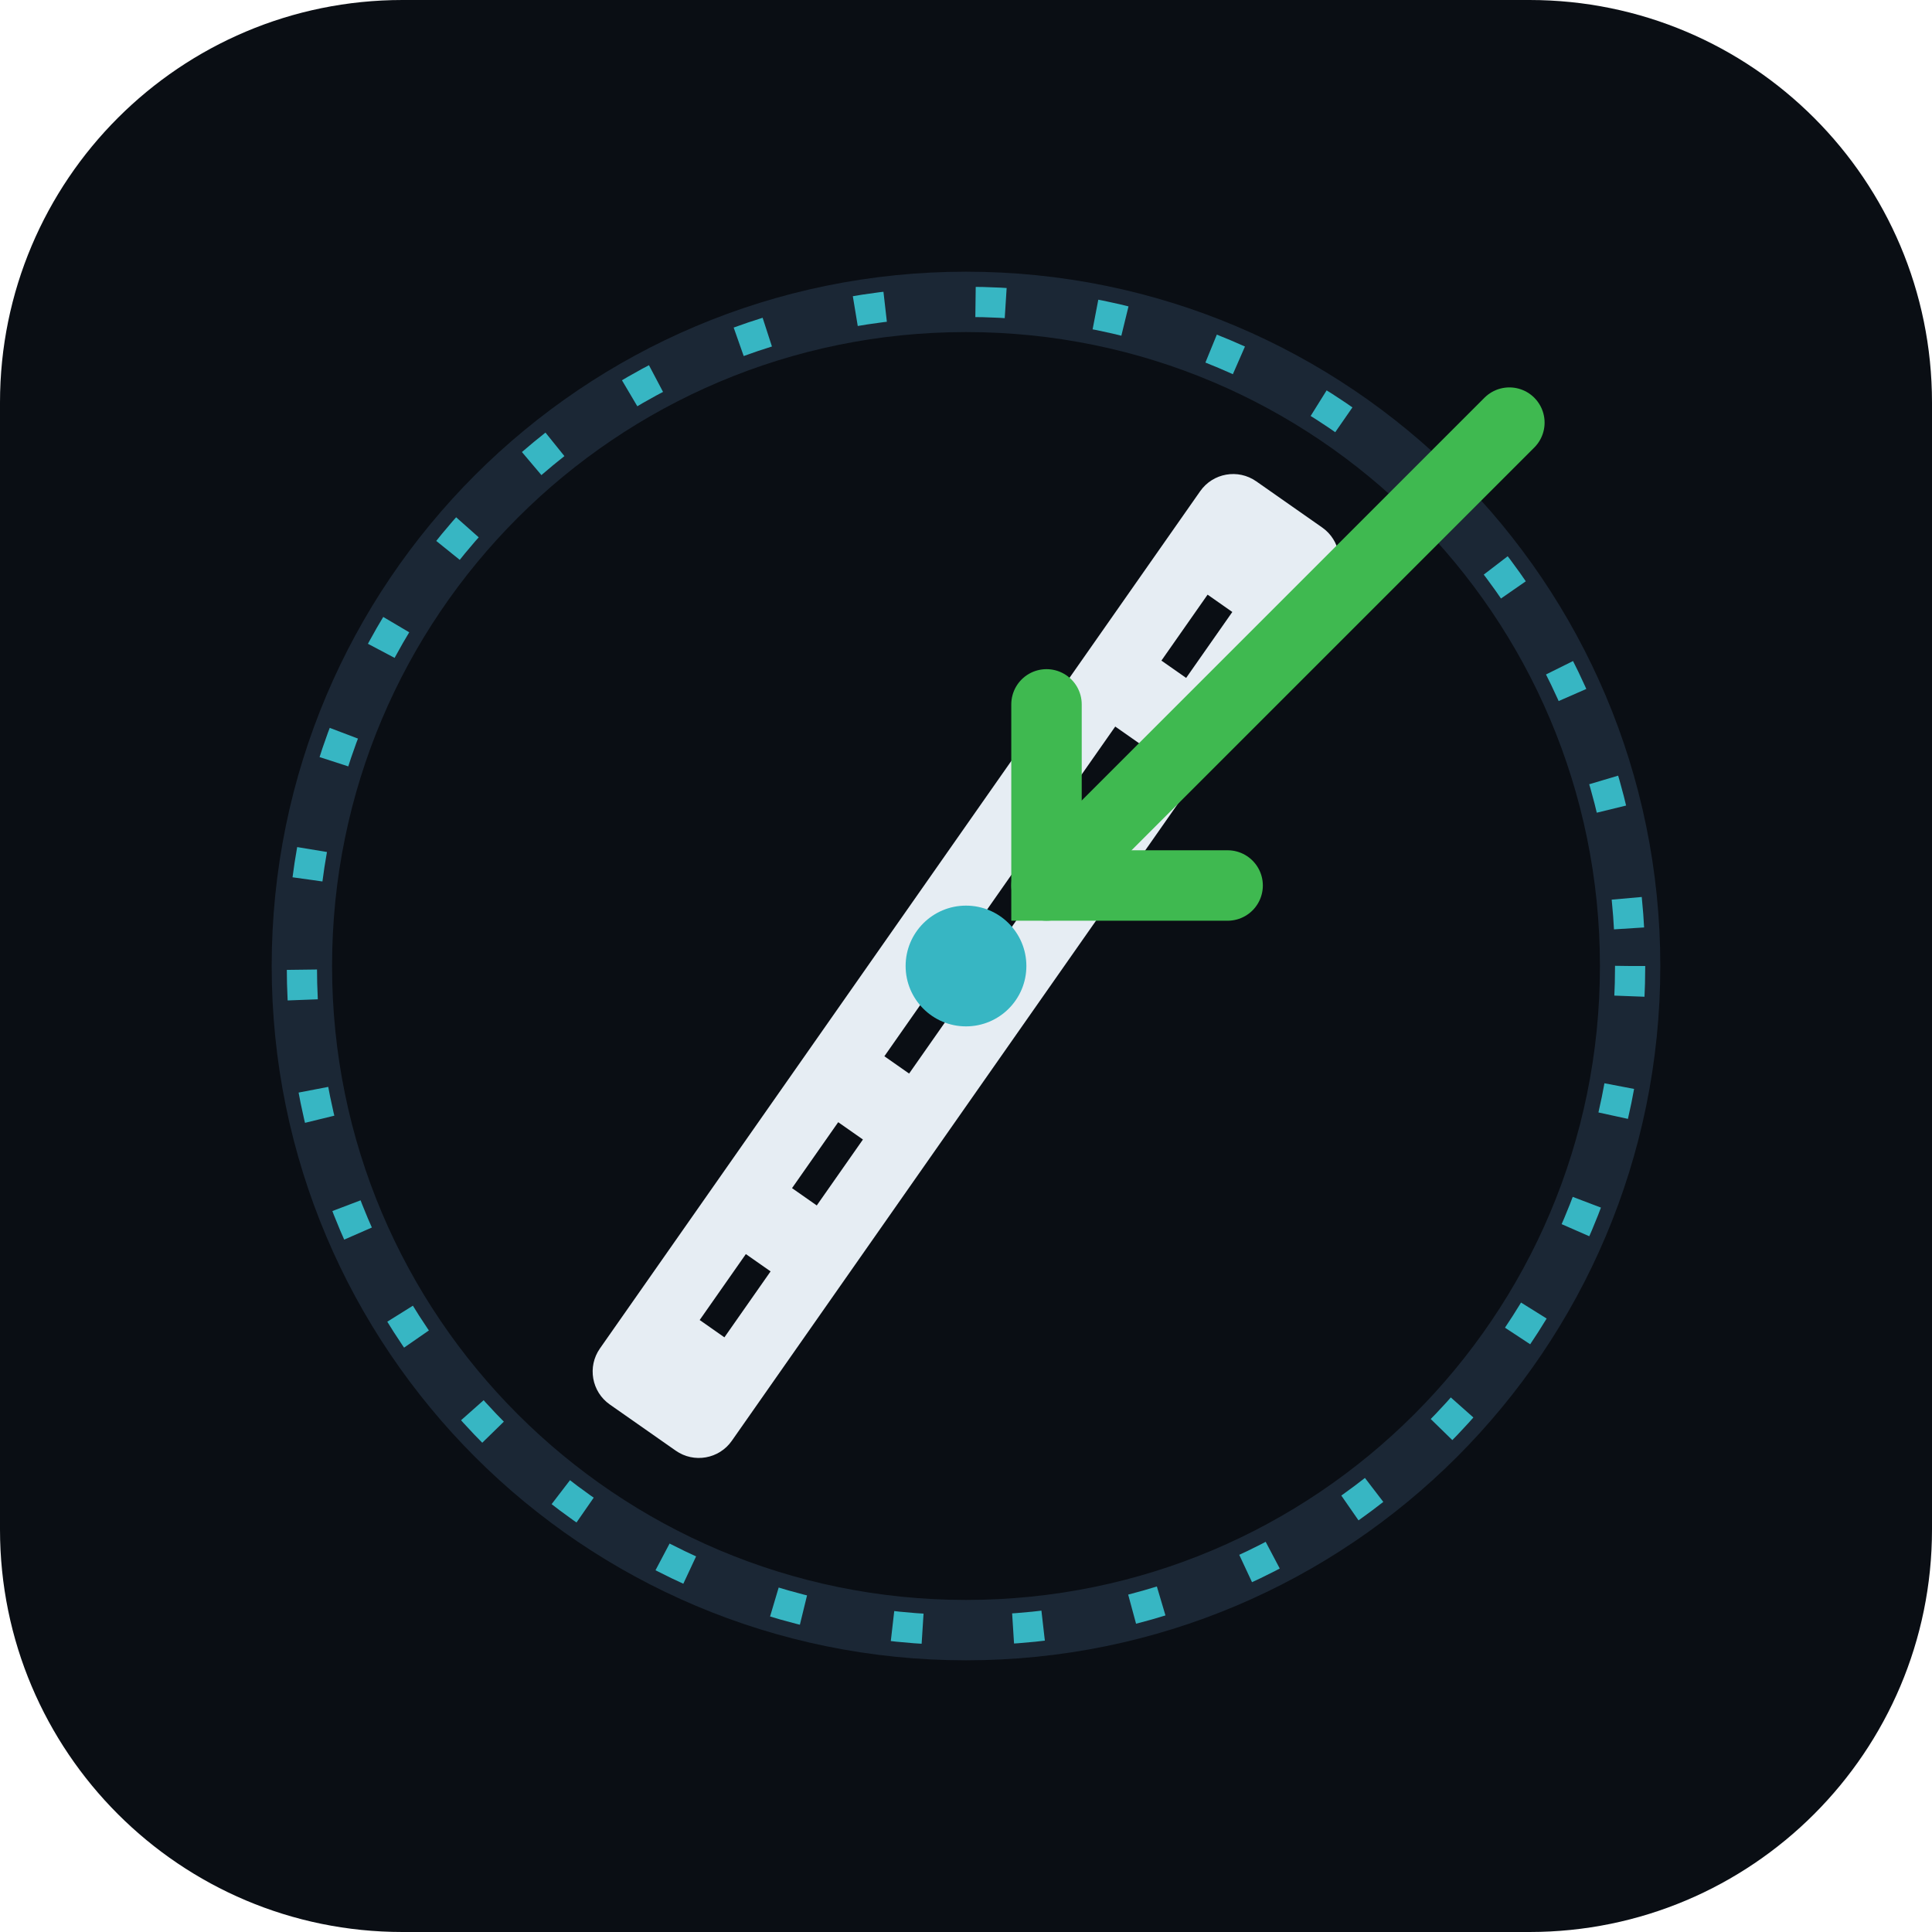
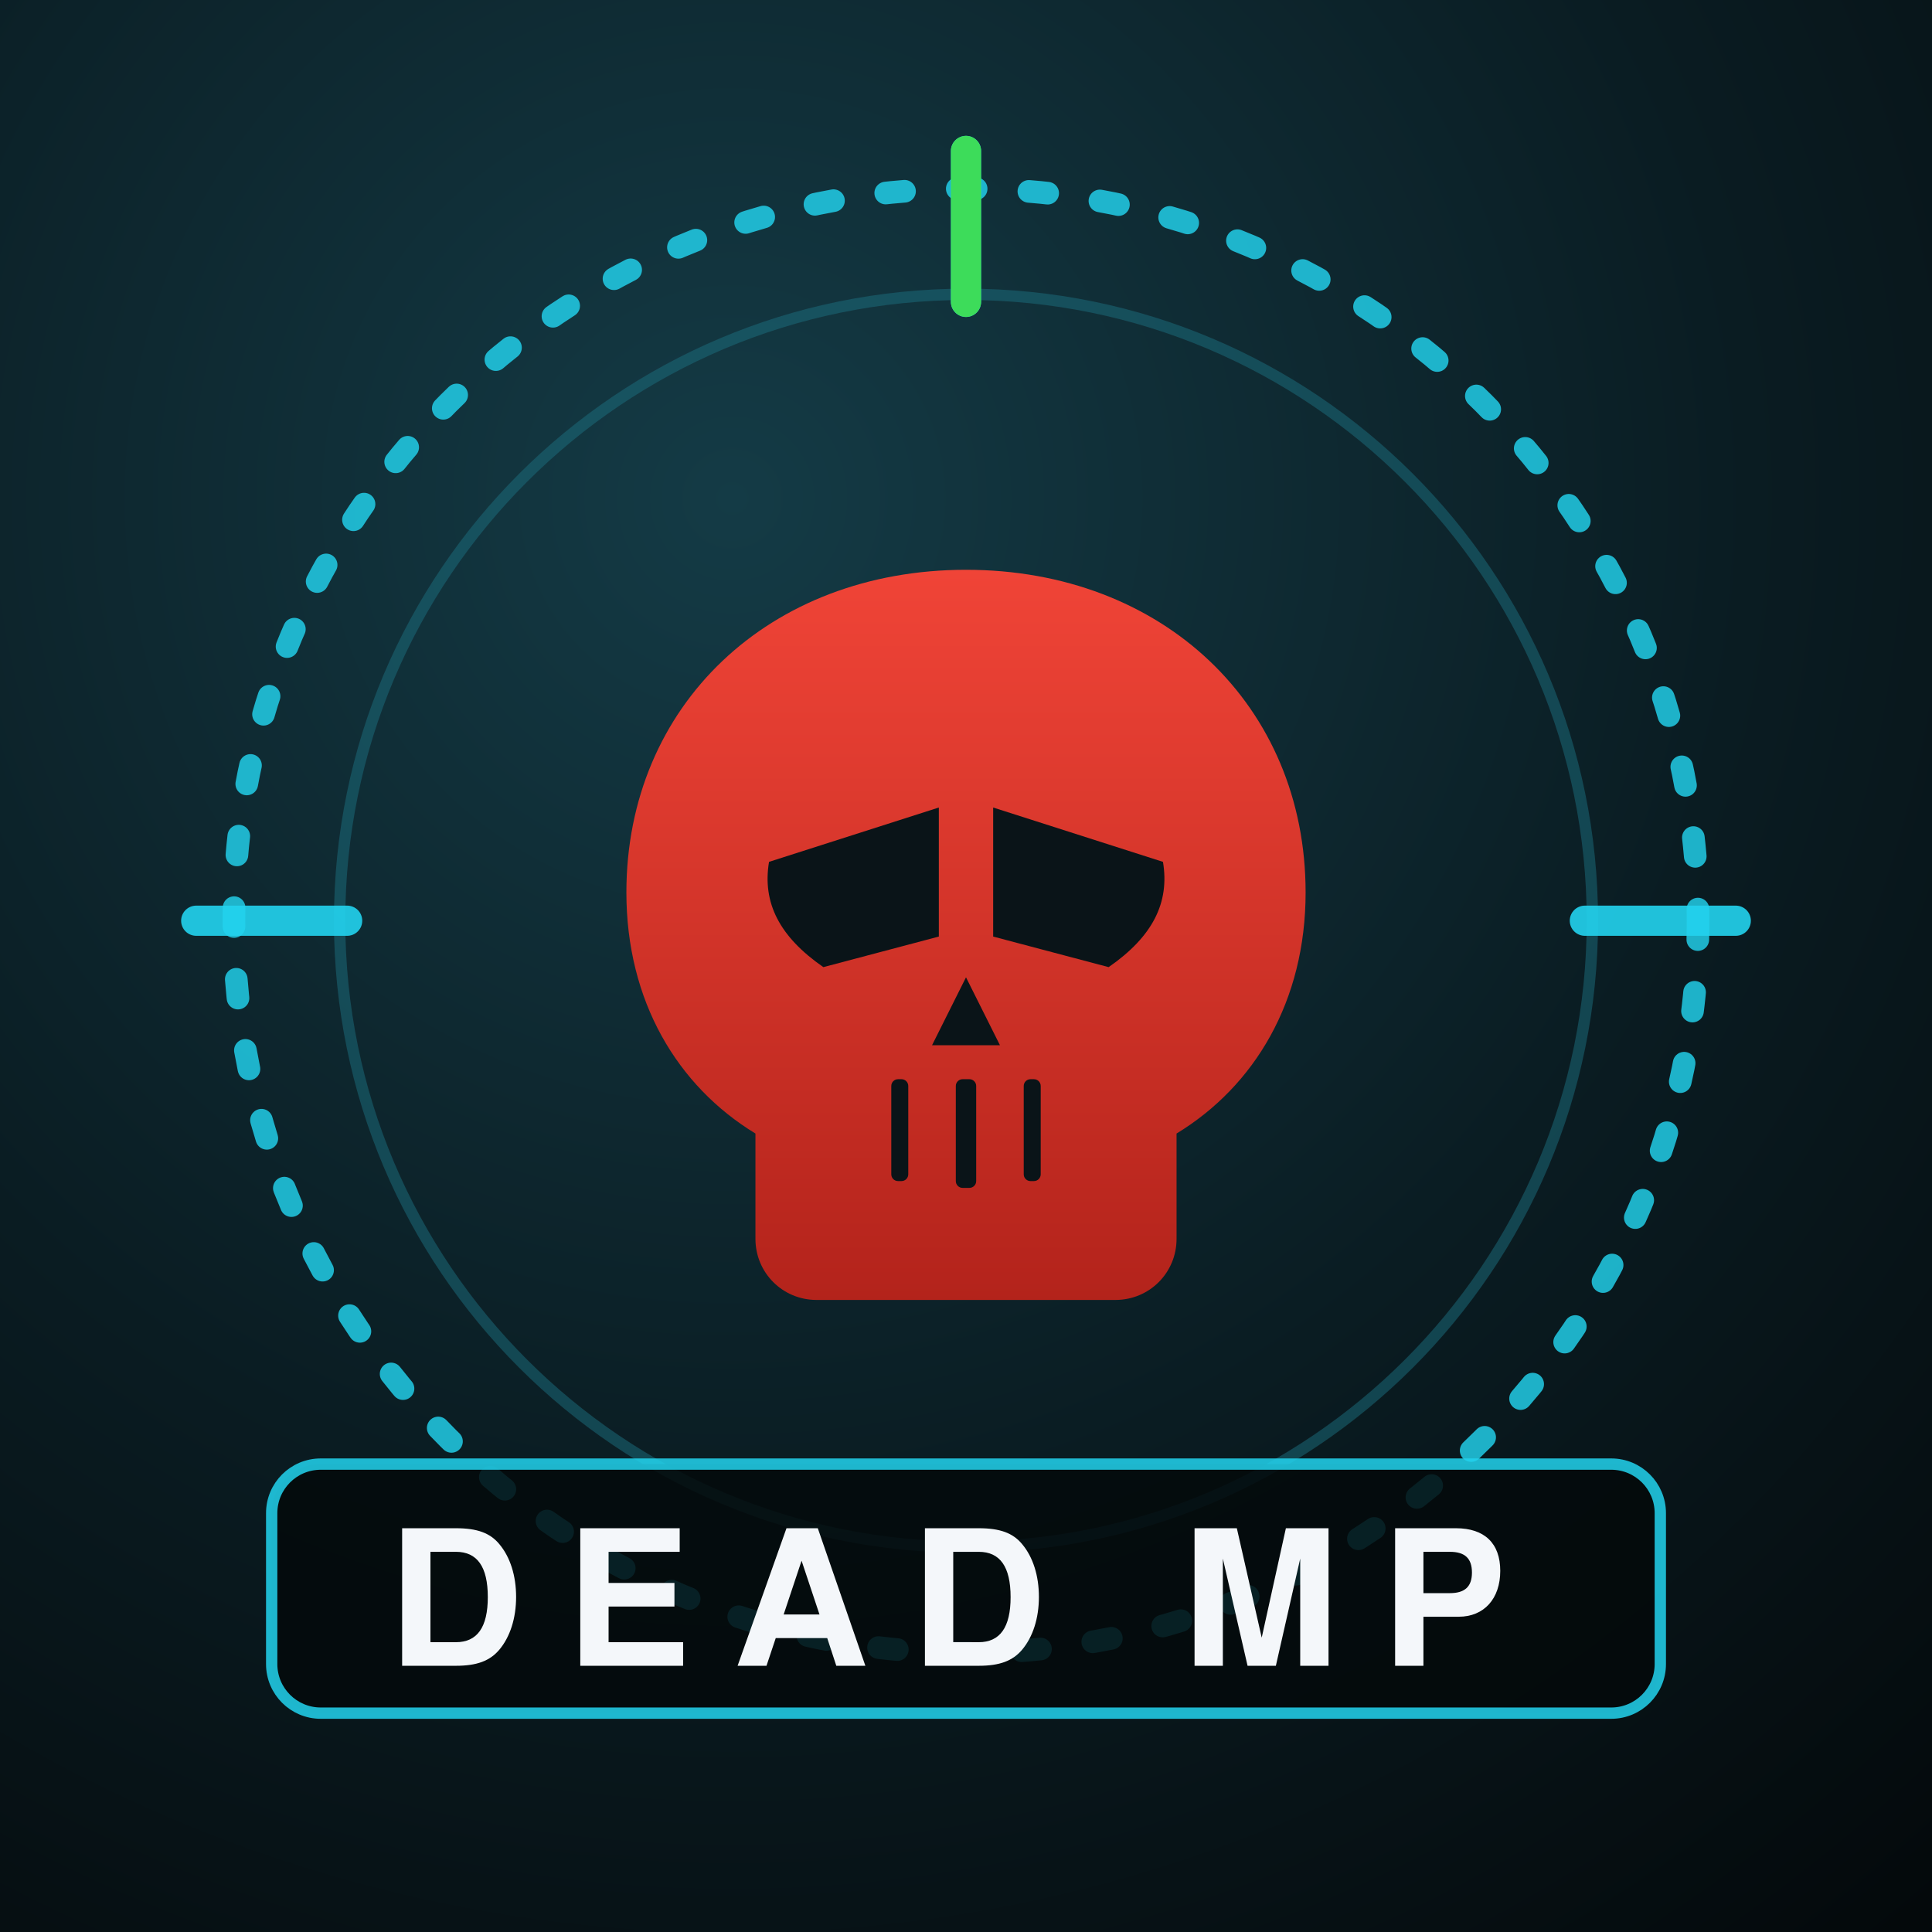
- <svg xmlns="http://www.w3.org/2000/svg" viewBox="0 0 192 192">
-   <rect width="192" height="192" rx="40" fill="#0a0e14" />
-   <circle cx="96" cy="96" r="66" fill="none" stroke="#1b2735" stroke-width="6" />
-   <circle cx="96" cy="96" r="66" fill="none" stroke="#37b6c3" stroke-width="3" stroke-dasharray="3 9" />
-   <g transform="rotate(35 96 96)">
-     <rect x="88" y="40" width="16" height="112" rx="4" fill="#e6edf3" />
-     <line x1="96" y1="52" x2="96" y2="140" stroke="#0a0e14" stroke-width="3" stroke-dasharray="8 8" />
+ <svg xmlns="http://www.w3.org/2000/svg" viewBox="0 0 512 512" role="img" aria-label="DEAD MP — mission planner">
+   <defs>
+     <radialGradient id="bg" cx="38%" cy="26%" r="95%">
+       <stop offset="0%" stop-color="#143b46" />
+       <stop offset="55%" stop-color="#0a1c22" />
+       <stop offset="100%" stop-color="#04090b" />
+     </radialGradient>
+     <linearGradient id="skull" x1="0" y1="0" x2="0" y2="1">
+       <stop offset="0%" stop-color="#f04437" />
+       <stop offset="100%" stop-color="#b3231b" />
+     </linearGradient>
+   </defs>
+   <rect x="0" y="0" width="512" height="512" fill="url(#bg)" />
+   <circle cx="256" cy="244" r="194" fill="none" stroke="#22d3ee" stroke-width="6" stroke-dasharray="5 14" stroke-linecap="round" opacity="0.82" />
+   <circle cx="256" cy="244" r="166" fill="none" stroke="#1c6f80" stroke-width="3" opacity="0.5" />
+   <g stroke="#22d3ee" stroke-width="8" stroke-linecap="round" opacity="0.9">
+     <line x1="256" y1="40" x2="256" y2="80" />
+     <line x1="52" y1="244" x2="92" y2="244" />
+     <line x1="420" y1="244" x2="460" y2="244" />
  </g>
-   <g stroke="#3fb950" stroke-width="7" stroke-linecap="round" fill="none">
-     <line x1="150" y1="42" x2="104" y2="88" />
-     <polyline points="104,70 104,88 122,88" />
+   <line x1="256" y1="40" x2="256" y2="80" stroke="#3ddc5a" stroke-width="8" stroke-linecap="round" />
+   <g transform="translate(256 232) scale(0.9) translate(-256 -240)">
+     <path d="M256 150 c-58 0 -100 40 -100 95 c0 32 15 57 38 71 l0 31 c0 10 8 18 18 18 l88 0 c10 0 18 -8 18 -18 l0 -31 c23 -14 38 -39 38 -71 c0 -55 -42 -95 -100 -95 z" fill="url(#skull)" />
+     <path d="M198 236 l50 -16 l0 38 l-34 9 c-13 -9 -18 -19 -16 -31 z" fill="#0a1418" />
+     <path d="M314 236 l-50 -16 l0 38 l34 9 c13 -9 18 -19 16 -31 z" fill="#0a1418" />
+     <path d="M256 270 l-10 20 l20 0 z" fill="#0a1418" />
+     <g fill="#0a1418">
+       <rect x="234" y="300" width="5" height="30" rx="2" />
+       <rect x="253" y="300" width="6" height="32" rx="2" />
+       <rect x="273" y="300" width="5" height="30" rx="2" />
+     </g>
  </g>
-   <circle cx="96" cy="96" r="6" fill="#37b6c3" />
+   <rect x="72" y="388" width="368" height="66" rx="13" fill="#04090b" opacity="0.86" />
+   <rect x="72" y="388" width="368" height="66" rx="13" fill="none" stroke="#22d3ee" stroke-width="3" opacity="0.85" />
+   <text x="251" y="421" text-anchor="middle" dominant-baseline="central" font-family="'Arial Narrow','Helvetica Neue',Impact,sans-serif" font-weight="800" font-size="50" letter-spacing="11" fill="#f4f7fa">DEAD MP</text>
</svg>
